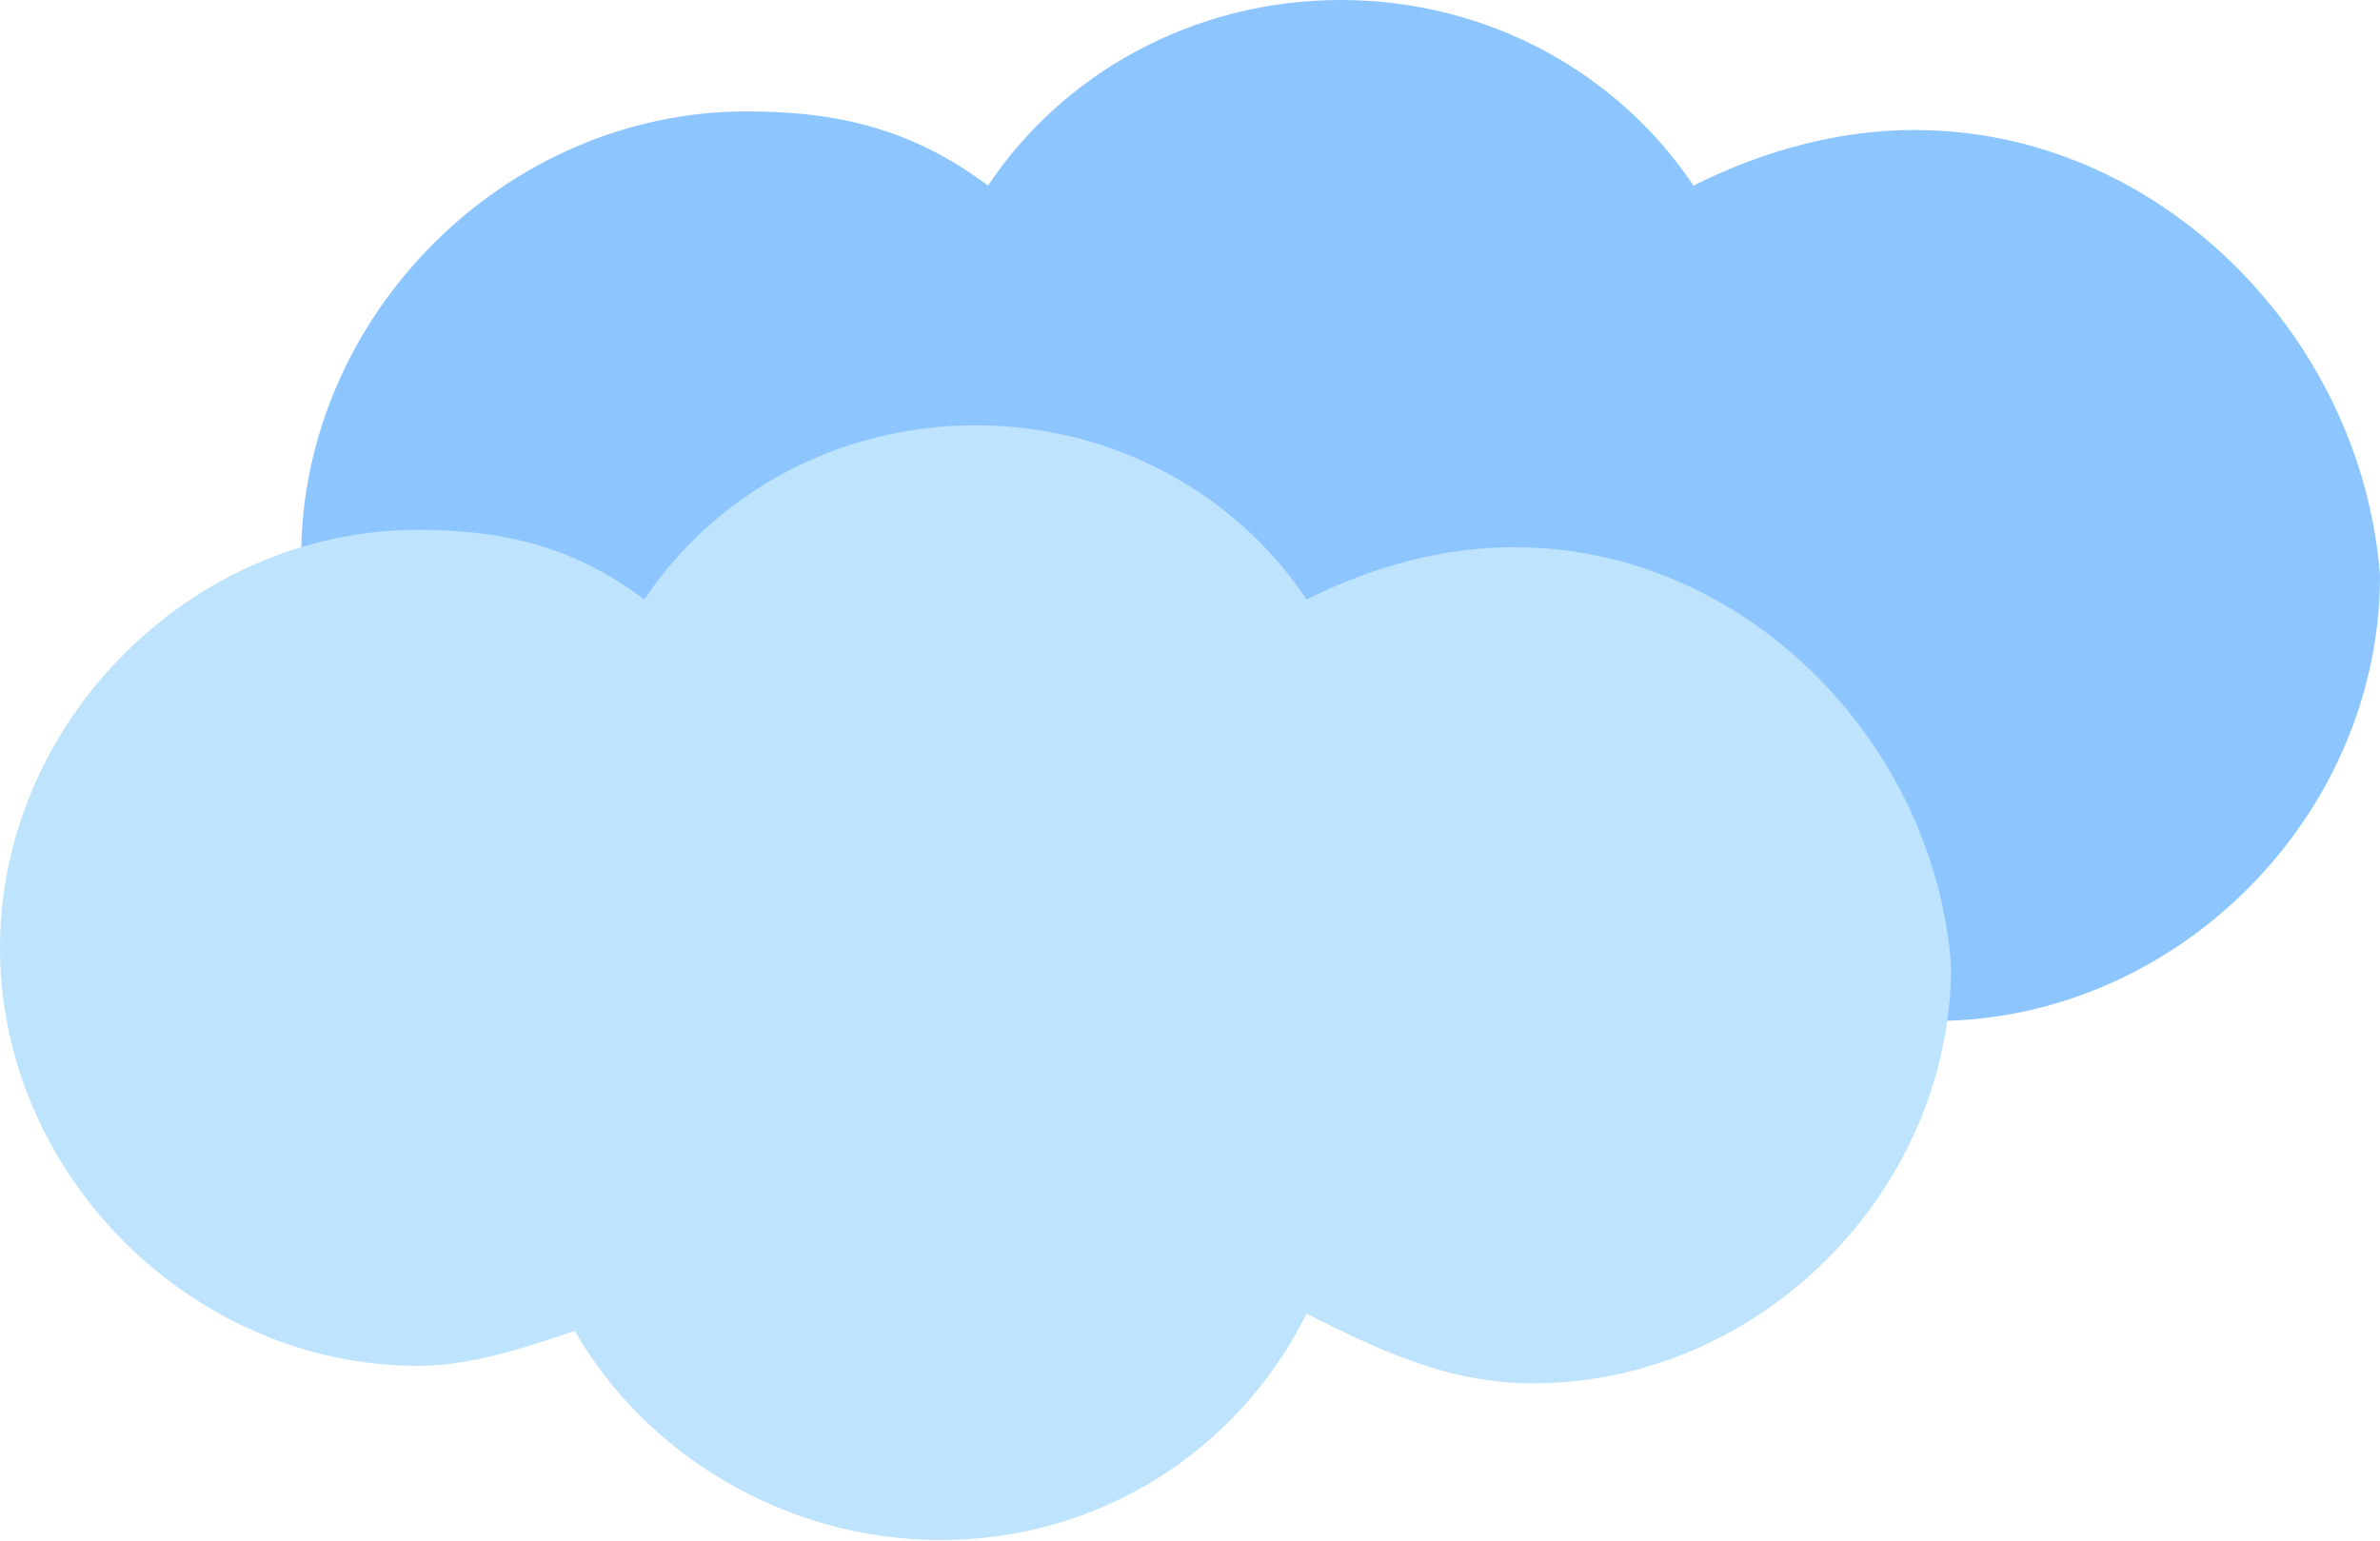
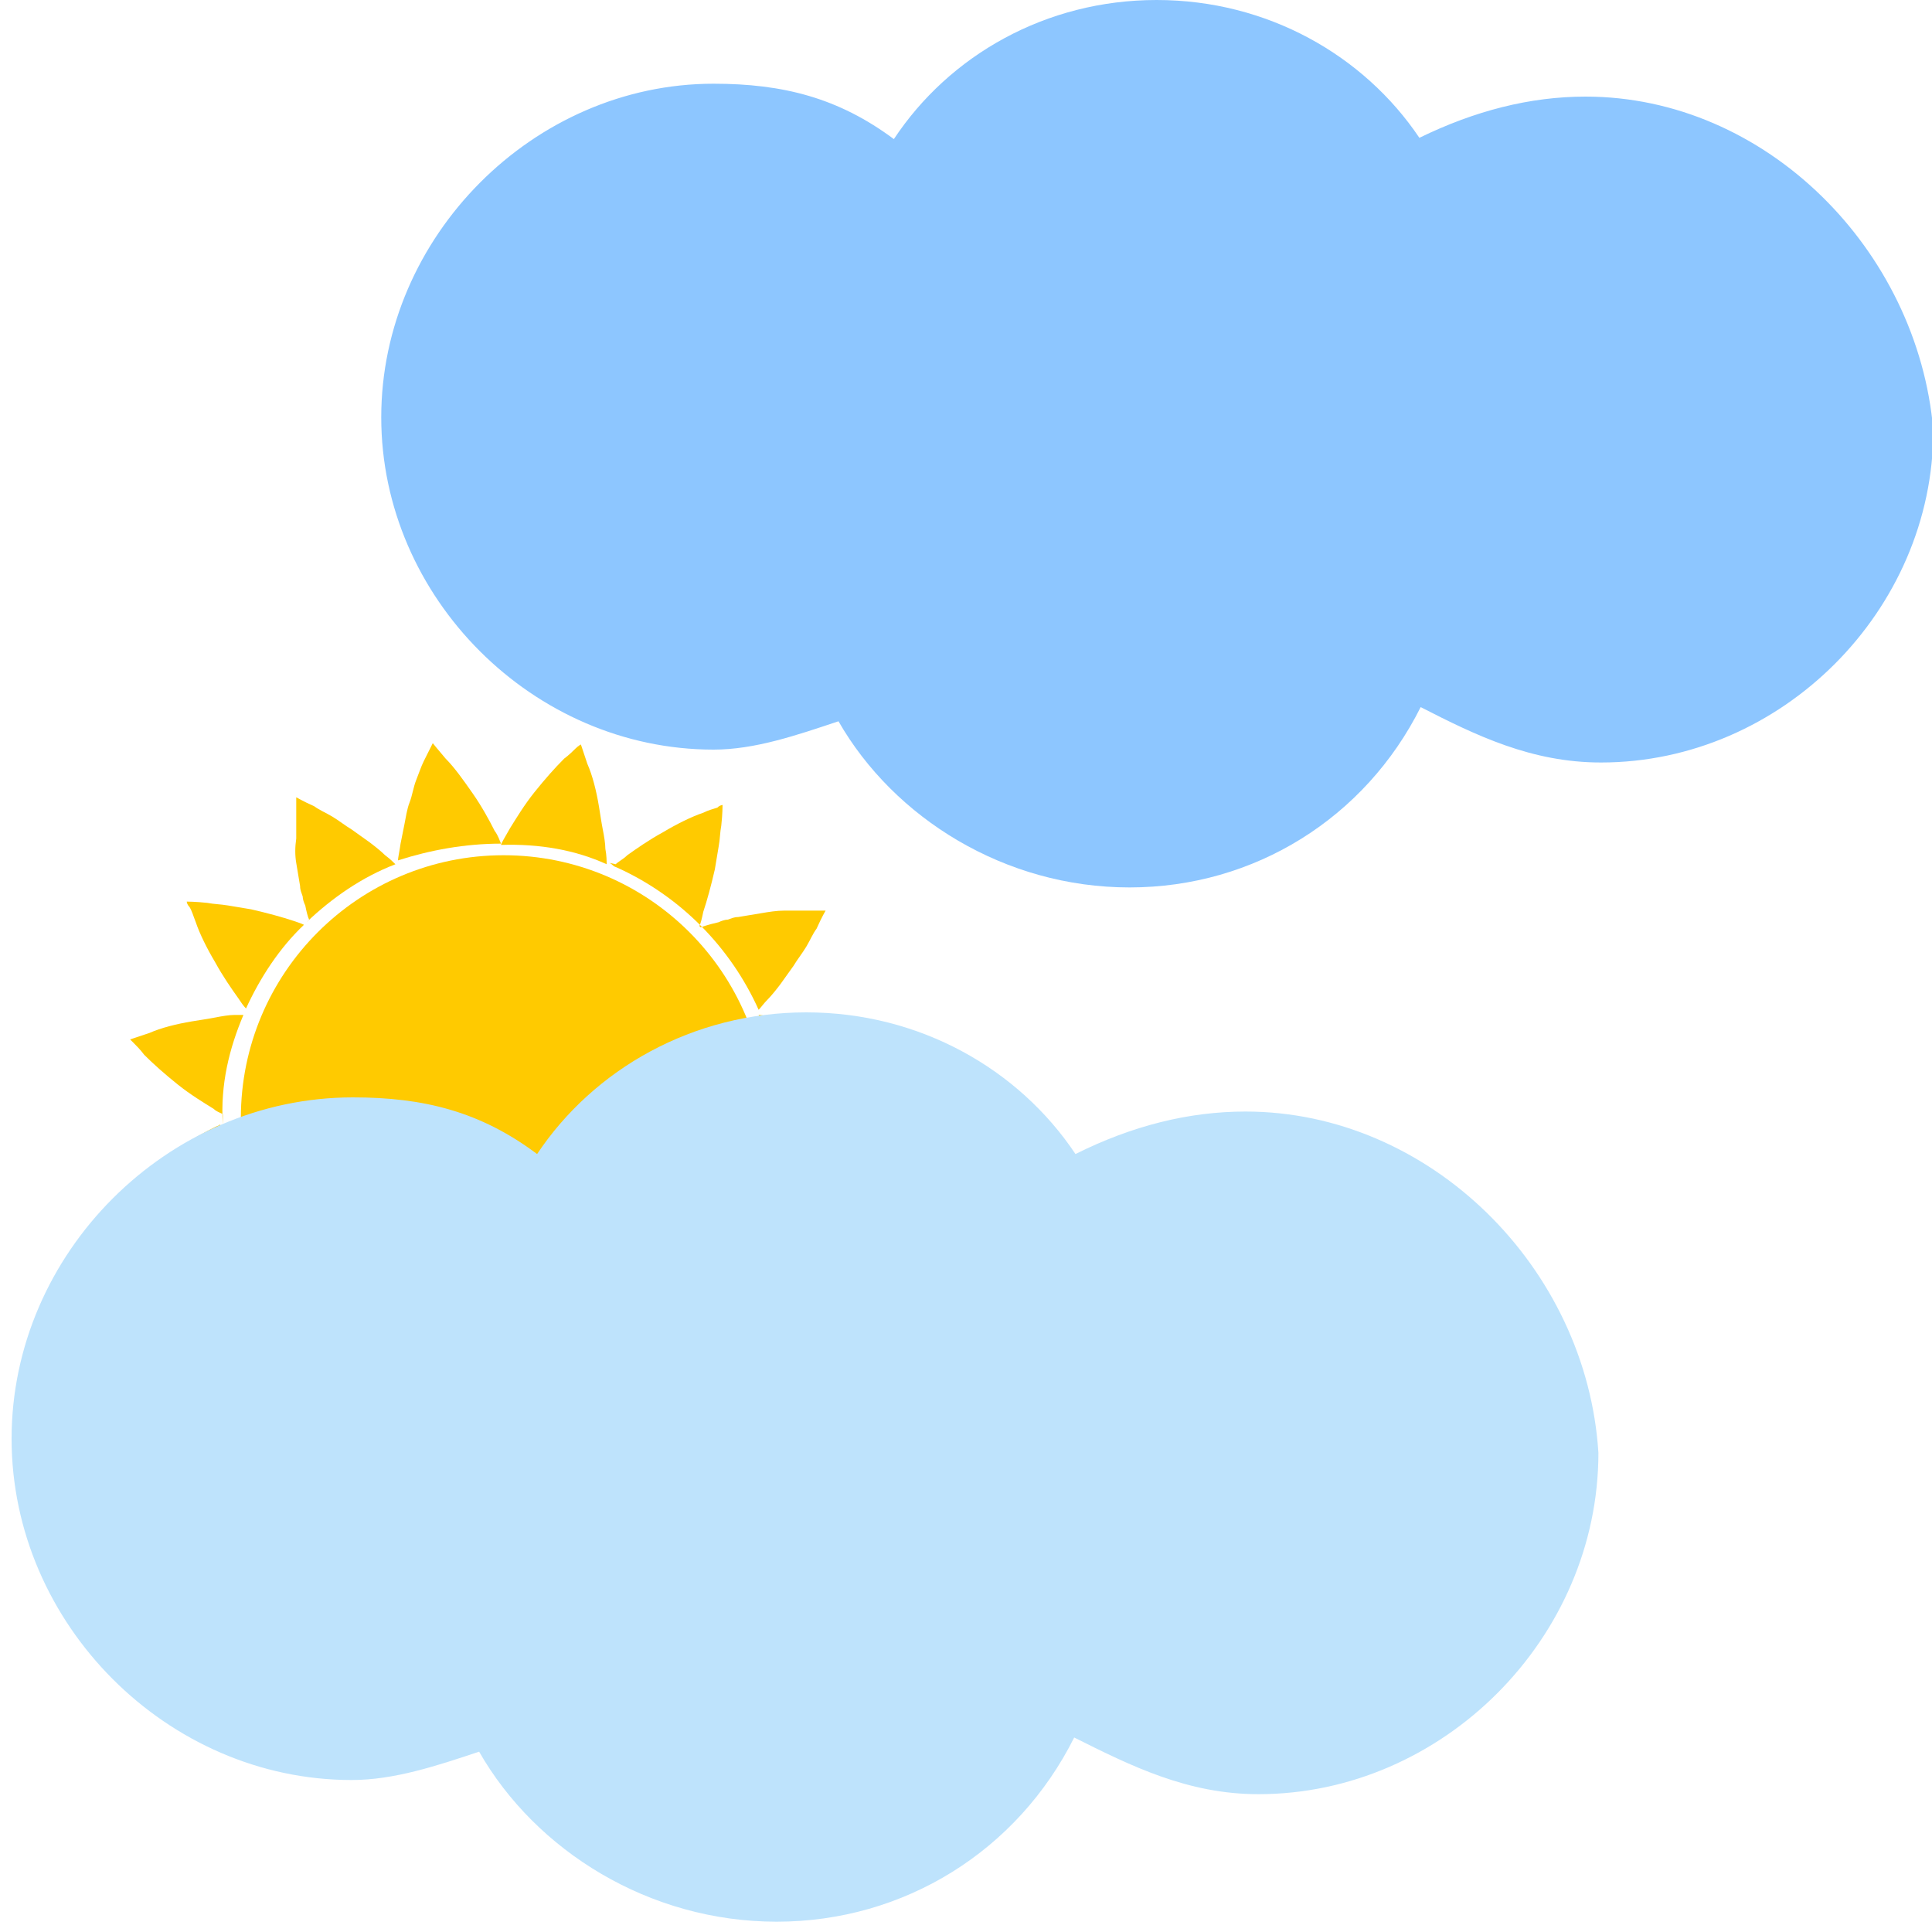
- <svg xmlns="http://www.w3.org/2000/svg" id="_лой_1" viewBox="0 0 150 97.08">
-   <defs>
-     <style>.cls-1{fill:#bee3fc;}.cls-2{fill:#8dc6ff;}</style>
-   </defs>
-   <path class="cls-2" d="M120.77,8.19c-4.68,0-9.36,1.17-14.04,3.51-4.68-7.02-12.87-11.7-22.23-11.7s-17.55,4.68-22.23,11.7c-4.68-3.51-9.36-4.68-15.21-4.68-15.21,0-28.08,12.88-28.08,28.09s12.87,28.08,28.08,28.08c3.51,0,7.02-1.17,10.53-2.34,4.68,8.19,14.04,14.04,24.56,14.04s19.89-5.85,24.56-15.21c4.68,2.34,9.36,4.68,15.21,4.68,15.21,0,28.08-12.87,28.08-28.08-1.17-15.21-14.04-28.08-29.25-28.08h.02Z" />
-   <path class="cls-1" d="M95.53,34.49c-4.39,0-8.78,1.1-13.18,3.3-4.39-6.59-12.08-10.98-20.87-10.98s-16.47,4.39-20.87,10.98c-4.39-3.3-8.78-4.39-14.27-4.39C12.08,33.39,0,45.48,0,59.75s12.08,26.35,26.35,26.35c3.3,0,6.59-1.1,9.88-2.2,4.39,7.69,13.18,13.18,23.06,13.18s18.67-5.49,23.06-14.27c4.39,2.2,8.78,4.39,14.27,4.39,14.27,0,26.35-12.08,26.35-26.35-1.1-14.27-13.18-26.35-27.45-26.35h.02Z" />
+ <svg xmlns="http://www.w3.org/2000/svg" version="1.1" id="_лой_1" x="0px" y="0px" viewBox="0 0 150 150" style="enable-background:new 0 0 150 150;" xml:space="preserve">
+   <style type="text/css">
+ 	.st0{fill:#8DC6FF;}
+ 	.st1{fill:#FFCA00;}
+ 	.st2{fill:#BEE3FC;}
+ </style>
+   <path class="st0" d="M123.1,7.5c-4.3,0-8.6,1.1-12.9,3.2C105.9,4.3,98.4,0,89.8,0S73.7,4.3,69.4,10.8c-4.3-3.2-8.6-4.3-14-4.3  c-14,0-25.8,11.9-25.8,25.9s11.8,25.8,25.8,25.8c3.2,0,6.4-1.1,9.7-2.2c4.3,7.5,12.9,12.9,22.6,12.9s18.3-5.4,22.6-14  c4.3,2.2,8.6,4.3,14,4.3c14,0,25.8-11.8,25.8-25.8C148.9,19.4,137.1,7.5,123.1,7.5L123.1,7.5L123.1,7.5z" />
+   <g>
+     <g>
+       <path class="st1" d="M15.2,71.6c0.3,0.9,0.9,2.1,1.5,3.1c0.6,1.1,1.3,2.1,1.8,2.8c0.2,0.3,0.4,0.6,0.6,0.8l0,0    c1.1-2.4,2.6-4.7,4.5-6.5c-0.2-0.1-0.5-0.2-0.8-0.3c-0.9-0.3-2-0.6-3.3-0.9c-0.6-0.1-1.2-0.2-1.8-0.3c-0.6-0.1-1.1-0.1-1.6-0.2    c-0.9-0.1-1.6-0.1-1.6-0.1s0,0.2,0.2,0.4C14.9,70.7,15,71.1,15.2,71.6L15.2,71.6z" />
+       <path class="st1" d="M18.9,78.8c-0.2,0-0.4,0-0.7,0c-0.4,0-1,0.1-1.5,0.2c-0.5,0.1-1.2,0.2-1.8,0.3c-1.2,0.2-2.4,0.5-3.3,0.9    c-0.9,0.3-1.5,0.5-1.5,0.5s0.1,0.1,0.3,0.3c0.2,0.2,0.5,0.5,0.8,0.9c0.7,0.7,1.6,1.5,2.6,2.3c1,0.8,2,1.4,2.8,1.9    c0.2,0.2,0.5,0.3,0.7,0.4c0,0.2,0,0.5,0,0.8C17.1,84.2,17.8,81.4,18.9,78.8L18.9,78.8L18.9,78.8z" />
+       <path class="st1" d="M23,67c0.1,0.6,0.2,1.2,0.3,1.8c0,0.3,0.1,0.5,0.2,0.8c0,0.2,0.1,0.5,0.2,0.7c0.1,0.5,0.2,0.9,0.3,1.1    c0,0-0.1,0.1-0.2,0.2c2-1.9,4.3-3.5,6.9-4.5c-0.2-0.2-0.4-0.4-0.8-0.7c-0.3-0.3-0.8-0.7-1.2-1s-1-0.7-1.4-1c-0.5-0.3-1-0.7-1.5-1    c-0.5-0.3-1-0.5-1.4-0.8c-0.9-0.4-1.4-0.7-1.4-0.7s0,0.7,0,1.6c0,0.5,0,1,0,1.6C22.9,65.8,22.9,66.4,23,67L23,67z" />
+       <path class="st1" d="M16.4,94.5c0.5,0.1,1,0.2,1.5,0.3c0.2,0,0.4,0.1,0.6,0.1c-0.9-2.4-1.4-4.9-1.4-7.6c0,0,0,0,0,0    c-0.1,0.1-0.2,0.1-0.4,0.2c-0.8,0.4-1.9,1-2.9,1.7c-1,0.7-2,1.4-2.7,2.1c-0.7,0.6-1.2,1-1.2,1s0.2,0.1,0.4,0.2    c0.2,0.1,0.6,0.3,1,0.5c0.4,0.2,1,0.4,1.5,0.5c0.5,0.2,1.2,0.3,1.7,0.5C15.3,94.2,15.9,94.3,16.4,94.5L16.4,94.5z" />
+       <path class="st1" d="M38.9,65.5C39,65.5,39,65.5,38.9,65.5L38.9,65.5c-0.1-0.2-0.2-0.6-0.5-1c-0.4-0.8-1-1.9-1.7-2.9    c-0.7-1-1.4-2-2.1-2.7c-0.6-0.7-1-1.2-1-1.2l-0.2,0.4c-0.1,0.2-0.3,0.6-0.5,1c-0.2,0.4-0.4,1-0.6,1.5c-0.2,0.5-0.3,1.2-0.5,1.7    c-0.2,0.5-0.3,1.2-0.4,1.7c-0.1,0.5-0.2,1-0.3,1.5c-0.1,0.7-0.2,1.1-0.2,1.3C33.4,66,36.1,65.5,38.9,65.5L38.9,65.5z" />
+       <path class="st1" d="M48,67.4c4.8,2.2,8.7,6.1,10.9,11c0.2-0.2,0.4-0.5,0.7-0.8c0.3-0.3,0.7-0.8,1-1.2c0.3-0.4,0.7-1,1-1.4    c0.3-0.5,0.7-1,1-1.5c0.3-0.5,0.5-1,0.8-1.4c0.4-0.9,0.7-1.4,0.7-1.4s-0.7,0-1.6,0c-0.5,0-1,0-1.6,0c-0.6,0-1.2,0.1-1.8,0.2    c-0.6,0.1-1.2,0.2-1.8,0.3c-0.3,0-0.5,0.1-0.8,0.2c-0.2,0-0.5,0.1-0.7,0.2c-0.9,0.2-1.4,0.4-1.4,0.4l0,0c0,0-0.1-0.1-0.1-0.1    c0.1-0.2,0.2-0.6,0.3-1.1c0.3-0.9,0.6-2,0.9-3.3c0.1-0.6,0.2-1.2,0.3-1.8c0.1-0.5,0.1-1.1,0.2-1.6c0.1-0.9,0.1-1.6,0.1-1.6    s-0.2,0-0.4,0.2c-0.3,0.1-0.7,0.2-1.1,0.4c-0.9,0.3-2.1,0.9-3.1,1.5c-1.1,0.6-2.1,1.3-2.8,1.8c-0.3,0.3-0.7,0.5-0.9,0.7    C47.4,67,47.3,67,47.3,67s0.1,0,0.3,0.2C47.7,67.3,47.8,67.3,48,67.4L48,67.4z" />
+       <path class="st1" d="M47.1,67.1c0-0.2,0-0.7-0.1-1.2c0-0.4-0.1-1-0.2-1.5c-0.1-0.5-0.2-1.2-0.3-1.8c-0.2-1.2-0.5-2.4-0.9-3.3    c-0.3-0.9-0.5-1.5-0.5-1.5s-0.2,0.1-0.4,0.3c-0.2,0.2-0.5,0.5-0.9,0.8c-0.7,0.7-1.5,1.6-2.3,2.6c-0.8,1-1.4,2-1.9,2.8    c-0.4,0.7-0.7,1.2-0.7,1.3C41.9,65.5,44.7,66,47.1,67.1L47.1,67.1z" />
+       <path class="st1" d="M63.1,102c-0.3-0.9-0.9-2.1-1.5-3.1c-0.6-1.1-1.3-2.1-1.8-2.8c-0.2-0.3-0.4-0.6-0.6-0.8c0,0,0-0.1,0-0.2    c-1,2.5-2.4,4.8-4.3,6.8c0.2,0,0.3,0.1,0.5,0.2c0.9,0.3,2,0.6,3.3,0.9c0.6,0.1,1.2,0.2,1.8,0.3c0.6,0.1,1.1,0.1,1.6,0.2    c0.9,0.1,1.6,0.1,1.6,0.1s0-0.2-0.2-0.4C63.4,102.9,63.2,102.5,63.1,102L63.1,102z" />
+       <path class="st1" d="M38.9,109c0.2,0,0.5,0,0.7,0c0,0.1,0.1,0.1,0.1,0.2c0.4,0.8,1,1.9,1.7,2.9c0.7,1,1.4,2,2.1,2.7    c0.6,0.7,1,1.2,1,1.2l0.2-0.4c0.1-0.2,0.3-0.6,0.5-1s0.4-1,0.5-1.5c0.2-0.5,0.3-1.2,0.5-1.7c0.2-0.5,0.3-1.2,0.4-1.7    c0.1-0.5,0.2-1,0.3-1.5c0-0.2,0.1-0.4,0.1-0.7C44.6,108.4,41.8,109,38.9,109L38.9,109z" />
+       <path class="st1" d="M55.2,106.6c-0.1-0.6-0.2-1.2-0.3-1.8c0-0.3-0.1-0.5-0.2-0.8c0-0.3-0.1-0.5-0.2-0.7c-0.1-0.3-0.2-0.5-0.2-0.8    c-1.8,1.9-4,3.4-6.3,4.5c0.1,0.1,0.2,0.2,0.3,0.2c0.3,0.3,0.8,0.7,1.2,1c0.4,0.3,1,0.7,1.4,1c0.5,0.3,1,0.7,1.5,1    c0.5,0.3,1,0.5,1.4,0.8c0.9,0.4,1.4,0.7,1.4,0.7s0-0.7,0-1.6c0-0.5,0-1,0-1.6C55.3,107.8,55.3,107.2,55.2,106.6L55.2,106.6z" />
+       <path class="st1" d="M67,91.7c-0.7-0.7-1.6-1.5-2.6-2.3c-1-0.8-2-1.4-2.8-1.9c-0.5-0.3-0.9-0.5-1-0.6c0-0.1,0-0.2,0-0.3    c0.2-0.1,0.5-0.2,0.8-0.4c0.8-0.4,1.9-1,2.9-1.7c1-0.7,2-1.4,2.7-2.1c0.7-0.6,1.2-1,1.2-1s-0.2-0.1-0.4-0.2s-0.6-0.3-1-0.5    c-0.4-0.2-1-0.4-1.5-0.5c-0.5-0.2-1.2-0.3-1.8-0.5c-0.5-0.2-1.2-0.3-1.7-0.4c-0.5-0.1-1-0.2-1.5-0.3c-0.7-0.1-1.2-0.2-1.4-0.2    c1.1,2.6,1.8,5.5,1.8,8.5c0,2.6-0.5,5.2-1.4,7.6c0.2,0,0.4,0,0.7,0c0.4,0,1-0.1,1.5-0.2c0.5-0.1,1.2-0.2,1.8-0.3    c1.2-0.2,2.4-0.5,3.3-0.9c0.9-0.3,1.5-0.5,1.5-0.5s-0.1-0.1-0.3-0.3C67.6,92.4,67.4,92.1,67,91.7L67,91.7z" />
+       <path class="st1" d="M23.8,102.9c0,0.1,0,0.1-0.1,0.2c-0.3,0.9-0.6,2-0.9,3.3c-0.1,0.6-0.2,1.2-0.3,1.8c-0.1,0.5-0.1,1.1-0.2,1.6    c-0.1,0.9-0.1,1.6-0.1,1.6s0.2,0,0.4-0.2c0.3-0.1,0.7-0.2,1.1-0.4c0.9-0.3,2.1-0.9,3.1-1.5c1.1-0.6,2.1-1.3,2.8-1.8    c0.1-0.1,0.2-0.2,0.3-0.3C27.7,106.1,25.6,104.6,23.8,102.9L23.8,102.9z" />
+       <path class="st1" d="M23.1,102.1L23.1,102.1c-1.8-1.9-3.2-4-4.2-6.4c-0.1,0.1-0.1,0.2-0.2,0.2c-0.3,0.3-0.7,0.8-1,1.2    c-0.3,0.4-0.7,1-1,1.4c-0.3,0.5-0.7,1-1,1.5c-0.3,0.5-0.5,1-0.8,1.4c-0.4,0.9-0.7,1.4-0.7,1.4s0.7,0,1.6,0c0.5,0,1,0,1.6,0    c0.6,0,1.2-0.1,1.8-0.2c0.6-0.1,1.2-0.2,1.8-0.3c0.3,0,0.5-0.1,0.8-0.2c0.2,0,0.5-0.1,0.7-0.2C22.8,102.2,22.9,102.2,23.1,102.1    L23.1,102.1z" />
+       <path class="st1" d="M31.2,107.5c0,0,0,0.1,0,0.2c0,0.4,0.1,1,0.2,1.5s0.2,1.2,0.3,1.8c0.2,1.2,0.5,2.4,0.9,3.3    c0.3,0.9,0.5,1.5,0.5,1.5s0.1-0.1,0.3-0.3c0.2-0.2,0.5-0.5,0.9-0.8c0.7-0.7,1.5-1.6,2.3-2.6c0.8-1,1.4-2,1.9-2.8    c0.1-0.2,0.2-0.3,0.2-0.4C36,108.9,33.4,108.4,31.2,107.5L31.2,107.5z" />
+     </g>
+     <ellipse class="st1" cx="39.1" cy="86.8" rx="20.4" ry="20.4" />
+   </g>
+   <path class="st2" d="M96.7,86.3c-4.4,0-8.8,1.1-13.2,3.3c-4.4-6.6-12.1-11-20.9-11s-16.5,4.4-20.9,11c-4.4-3.3-8.8-4.4-14.3-4.4  C13,85.2,0.9,97.3,0.9,111.7s12.1,26.5,26.4,26.5c3.3,0,6.6-1.1,9.9-2.2c4.4,7.7,13.2,13.2,23.1,13.2s18.7-5.5,23.1-14.3  c4.4,2.2,8.8,4.4,14.3,4.4c14.3,0,26.4-12.1,26.4-26.5C123.2,98.4,111,86.3,96.7,86.3L96.7,86.3L96.7,86.3z" />
</svg>
